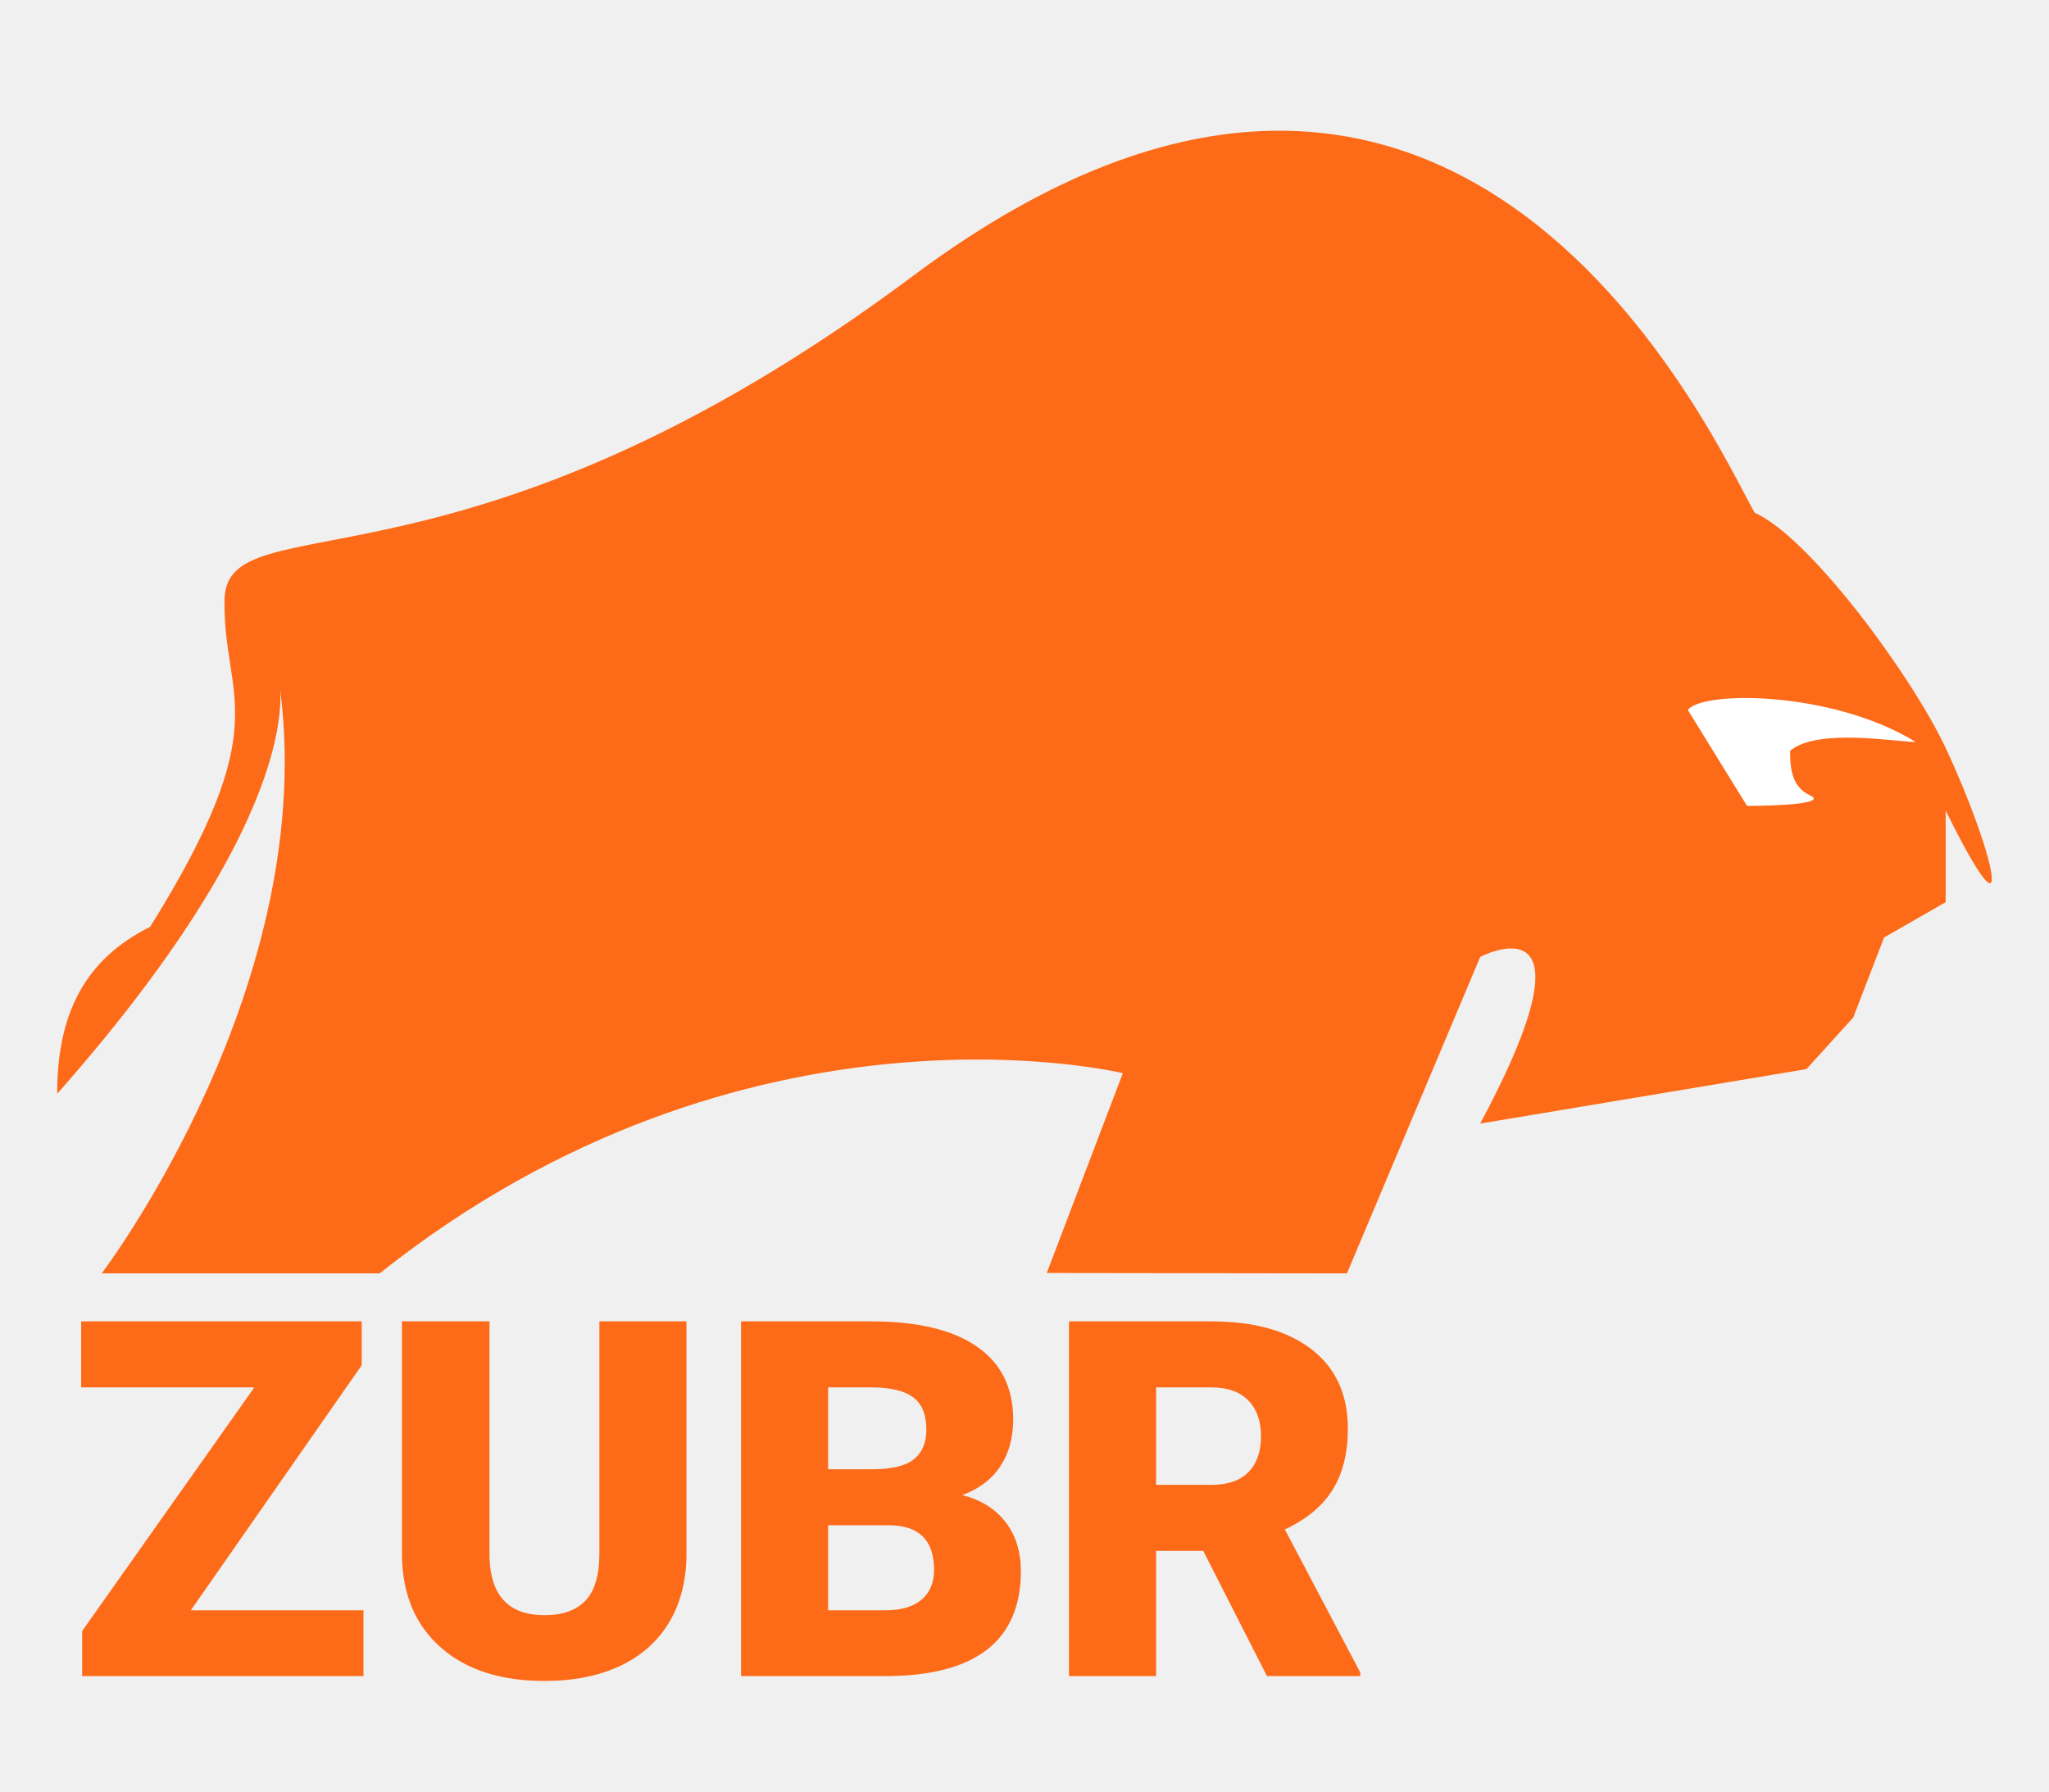
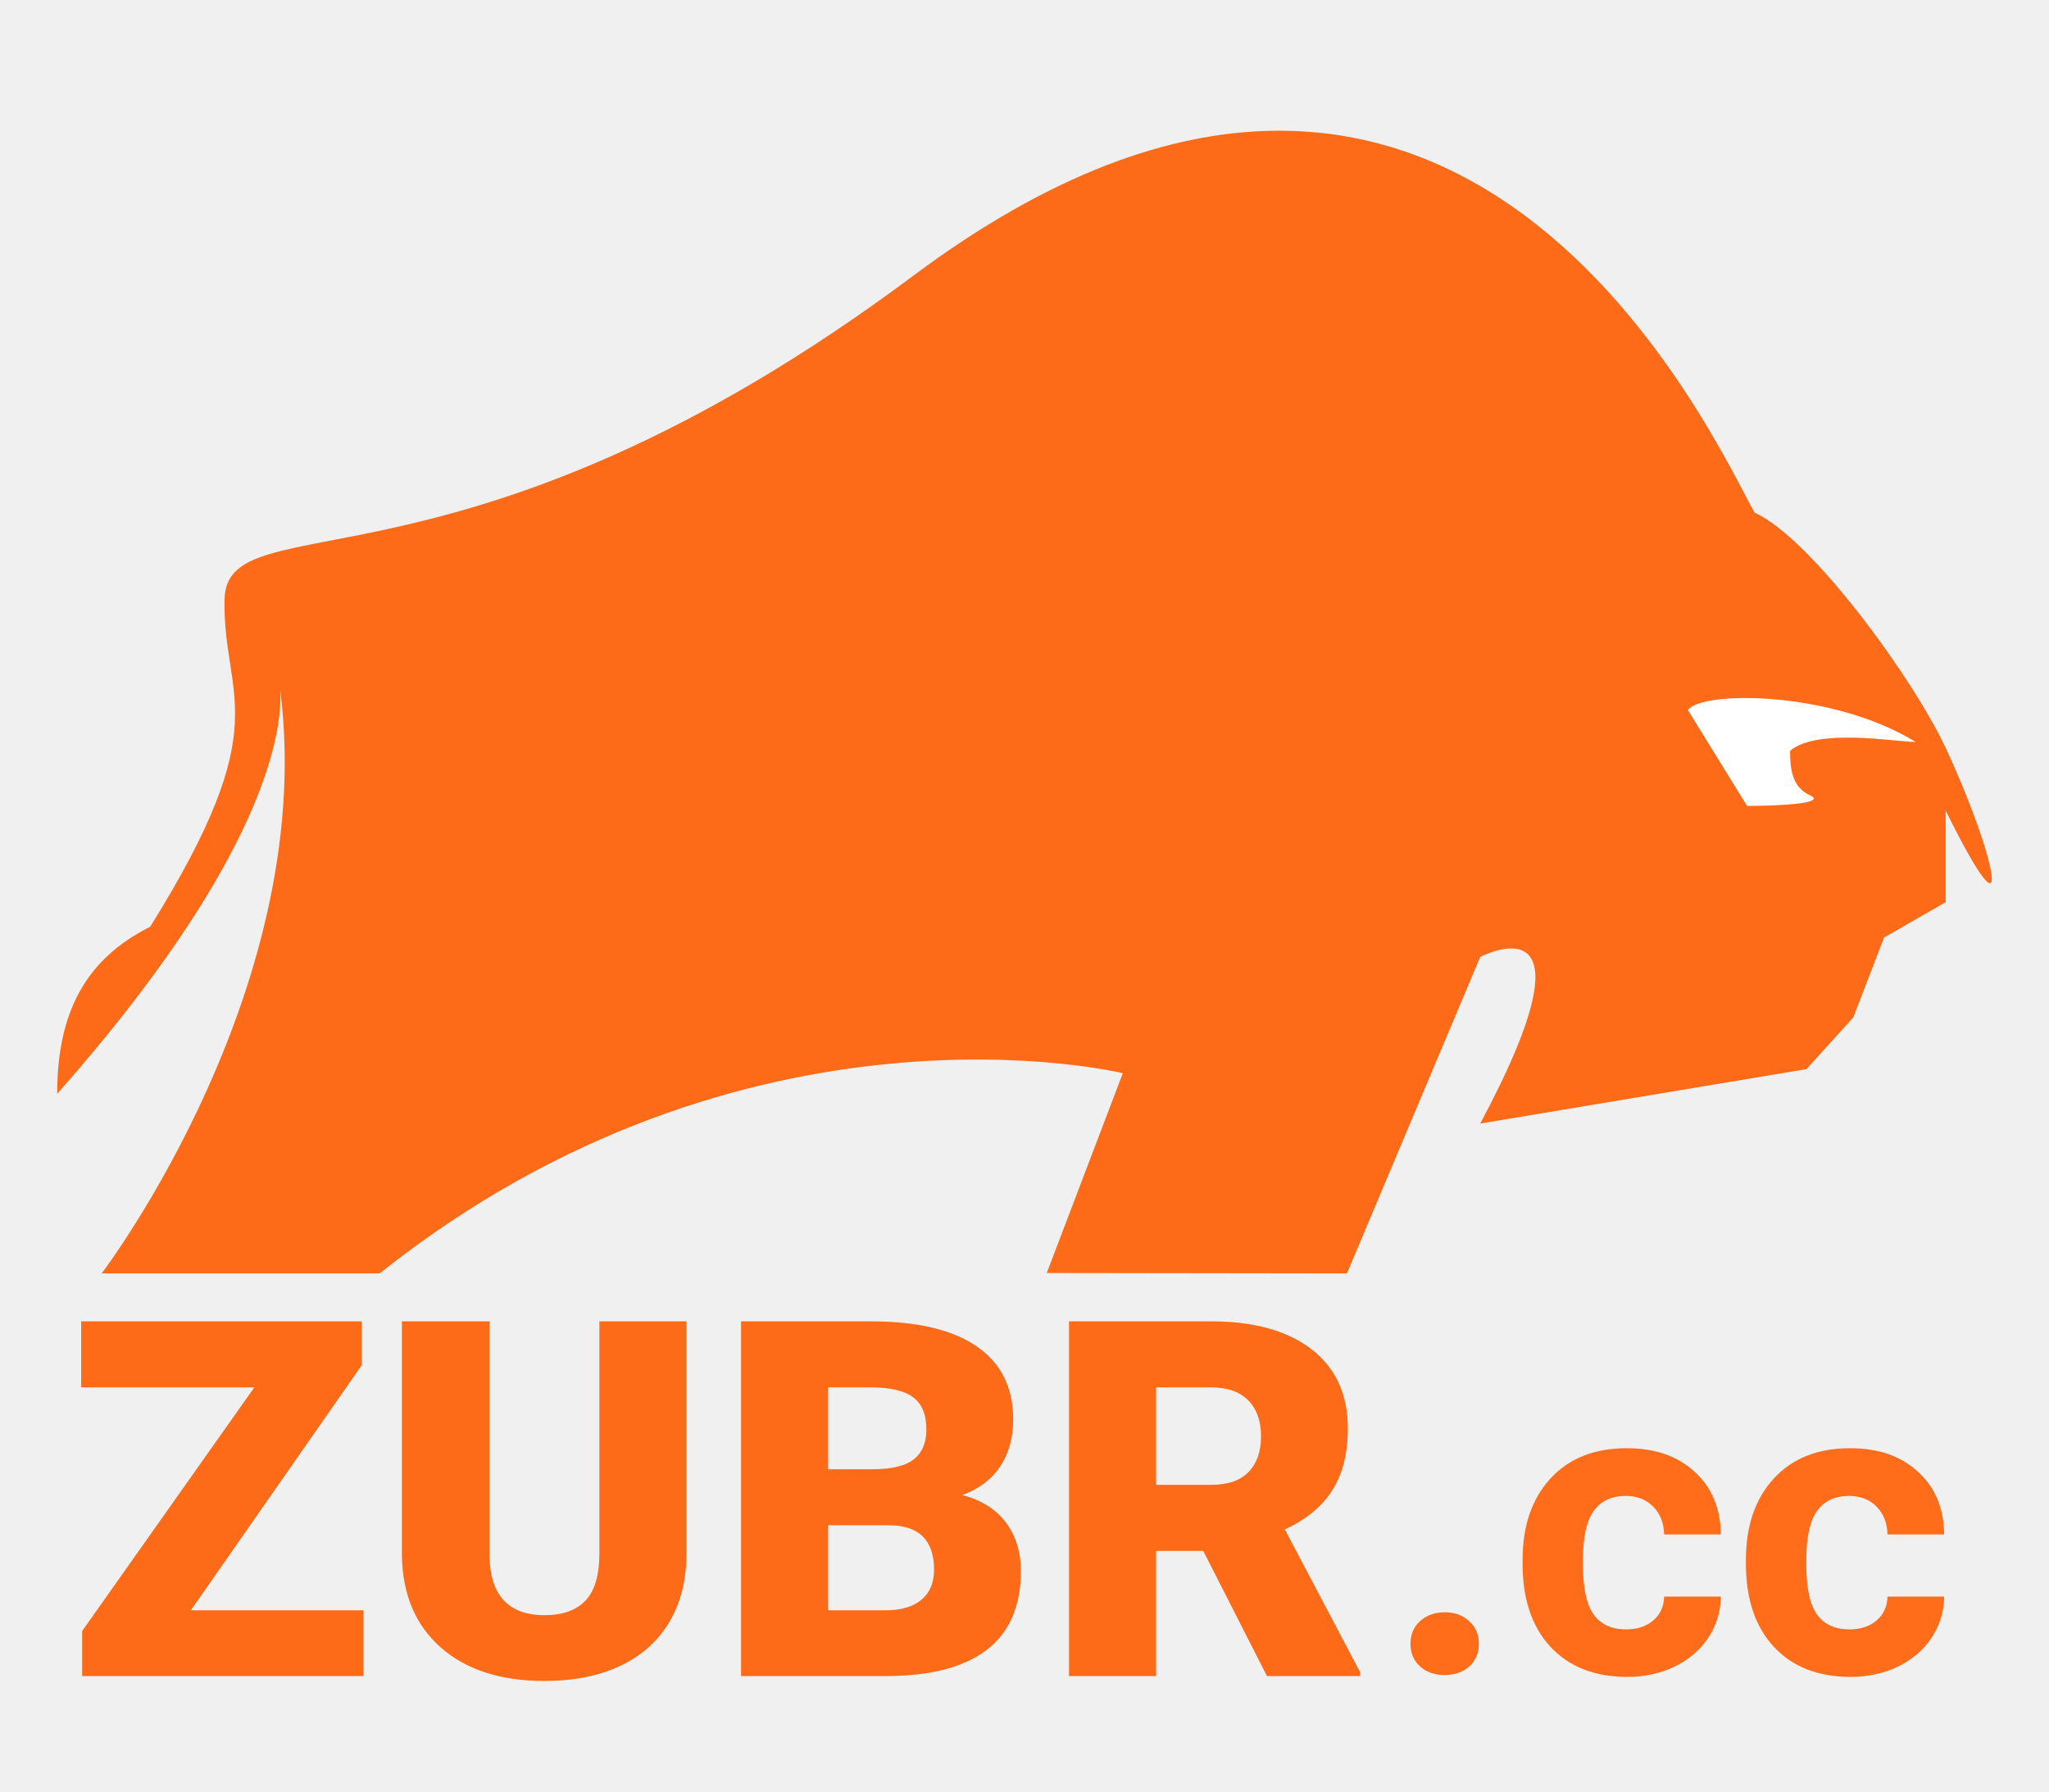
<svg xmlns="http://www.w3.org/2000/svg" width="215" height="188" viewBox="0 0 215 188" fill="none">
  <path d="M20.022 169.013H38.139V175.917H8.62V171.186L26.686 145.615H8.516V138.685H37.957V143.287L20.022 169.013Z" fill="#FF5C01" fill-opacity="0.9" />
  <path d="M72.031 138.685V163.054C72.031 165.816 71.432 168.211 70.235 170.24C69.037 172.252 67.319 173.786 65.081 174.843C62.842 175.9 60.196 176.428 57.141 176.428C52.525 176.428 48.89 175.252 46.235 172.9C43.58 170.547 42.226 167.325 42.174 163.233V138.685H51.363V163.412C51.467 167.487 53.393 169.524 57.141 169.524C59.033 169.524 60.465 169.013 61.437 167.99C62.408 166.967 62.894 165.305 62.894 163.003V138.685H72.031Z" fill="#FF5C01" fill-opacity="0.9" />
  <path d="M77.758 175.917V138.685H91.372C96.248 138.685 99.953 139.563 102.487 141.318C105.038 143.074 106.313 145.623 106.313 148.964C106.313 150.891 105.862 152.536 104.96 153.9C104.057 155.264 102.73 156.269 100.977 156.917C102.955 157.429 104.474 158.383 105.532 159.781C106.591 161.179 107.12 162.884 107.12 164.896C107.12 168.544 105.94 171.289 103.58 173.13C101.237 174.954 97.758 175.883 93.142 175.917H77.758ZM86.894 160.088V169.013H92.882C94.53 169.013 95.797 168.646 96.682 167.913C97.567 167.163 98.01 166.115 98.01 164.768C98.01 161.665 96.439 160.105 93.298 160.088H86.894ZM86.894 154.207H91.658C93.654 154.19 95.077 153.832 95.927 153.133C96.777 152.434 97.203 151.402 97.203 150.038C97.203 148.47 96.743 147.345 95.823 146.663C94.903 145.964 93.419 145.615 91.372 145.615H86.894V154.207Z" fill="#FF5C01" fill-opacity="0.9" />
  <path d="M126.253 162.773H121.307V175.917H112.17V138.685H127.086C131.58 138.685 135.094 139.665 137.628 141.625C140.162 143.586 141.429 146.356 141.429 149.936C141.429 152.527 140.891 154.675 139.815 156.38C138.756 158.085 137.09 159.466 134.817 160.523L142.73 175.533V175.917H132.943L126.253 162.773ZM121.307 155.843H127.086C128.821 155.843 130.123 155.4 130.99 154.513C131.875 153.61 132.318 152.357 132.318 150.754C132.318 149.152 131.875 147.899 130.99 146.995C130.105 146.075 128.804 145.615 127.086 145.615H121.307V155.843Z" fill="#FF5C01" fill-opacity="0.9" />
  <path d="M204.156 94.688V85.073C211.751 100.433 209.369 89.642 204.156 78.502C200.662 71.039 189.98 56.432 184.118 53.812C180.329 47.359 153.578 -14.183 95.829 28.939C48.623 64.189 23.757 52.434 23.56 62.928C23.362 73.423 29.235 75.672 15.754 97.274C8.944 100.678 6 106.329 6 114.799C33.095 84.13 29.235 71.205 29.235 71.205C34 102.978 10.667 133.652 10.667 133.652H39.834C78.334 103.019 117.818 112.638 117.818 112.638L109.834 133.609L141.334 133.652L155.318 100.433C155.318 100.433 168.34 93.593 155.318 117.925L189.544 112.213L194.459 106.793L197.692 98.398L204.156 94.688Z" fill="#FF5C01" fill-opacity="0.9" />
  <path d="M177.106 74.517L183.317 84.585C186.329 84.585 191.862 84.361 189.905 83.466C187.947 82.571 187.834 80.483 187.834 78.805C190.658 76.381 198.94 77.873 201.01 77.873C192.277 72.503 178.612 72.466 177.106 74.517Z" fill="white" />
+   <path d="M148 172.535C148 171.551 148.336 170.752 149.009 170.139C149.697 169.526 150.553 169.219 151.577 169.219C152.615 169.219 153.471 169.526 154.144 170.139C154.832 170.752 155.176 171.551 155.176 172.535C155.176 173.504 154.839 174.296 154.166 174.909C153.493 175.508 152.63 175.807 151.577 175.807C150.538 175.807 149.682 175.508 149.009 174.909C148.336 174.296 148 173.504 148 172.535Z" fill="#FF6C1A" />
+   <path d="M170.624 171.016C171.794 171.016 172.745 170.702 173.476 170.075C174.208 169.447 174.588 168.613 174.618 167.572H180.564C180.55 169.141 180.111 170.581 179.248 171.893C178.385 173.191 177.2 174.203 175.693 174.93C174.201 175.643 172.548 176 170.734 176C167.34 176 164.662 174.952 162.702 172.856C160.742 170.745 159.762 167.836 159.762 164.128V163.722C159.762 160.157 160.735 157.312 162.68 155.187C164.626 153.062 167.296 152 170.69 152C173.659 152 176.037 152.827 177.821 154.481C179.621 156.121 180.535 158.31 180.564 161.048H174.618C174.588 159.85 174.208 158.881 173.476 158.139C172.745 157.383 171.78 157.005 170.58 157.005C169.102 157.005 167.983 157.533 167.223 158.588C166.476 159.629 166.103 161.326 166.103 163.679V164.321C166.103 166.702 166.476 168.414 167.223 169.455C167.969 170.496 169.102 171.016 170.624 171.016Z" fill="#FF6C1A" />
+   <path d="M194.06 171.016C195.23 171.016 196.181 170.702 196.912 170.075C197.644 169.447 198.024 168.613 198.053 167.572H204C203.985 169.141 203.546 170.581 202.683 171.893C201.82 173.191 200.635 174.203 199.129 174.93C197.636 175.643 195.983 176 194.169 176C190.775 176 188.098 174.952 186.138 172.856C184.178 170.745 183.197 167.836 183.197 164.128V163.722C183.197 160.157 184.17 157.312 186.116 155.187C188.062 153.062 190.731 152 194.125 152C197.095 152 199.472 152.827 201.257 154.481C203.056 156.121 203.971 158.31 204 161.048H198.053C198.024 159.85 197.644 158.881 196.912 158.139C196.181 157.383 195.215 157.005 194.016 157.005C192.538 157.005 191.419 157.533 190.658 158.588C189.912 159.629 189.539 161.326 189.539 163.679V164.321C189.539 166.702 189.912 168.414 190.658 169.455C191.404 170.496 192.538 171.016 194.06 171.016Z" fill="#FF6C1A" />
</svg>
